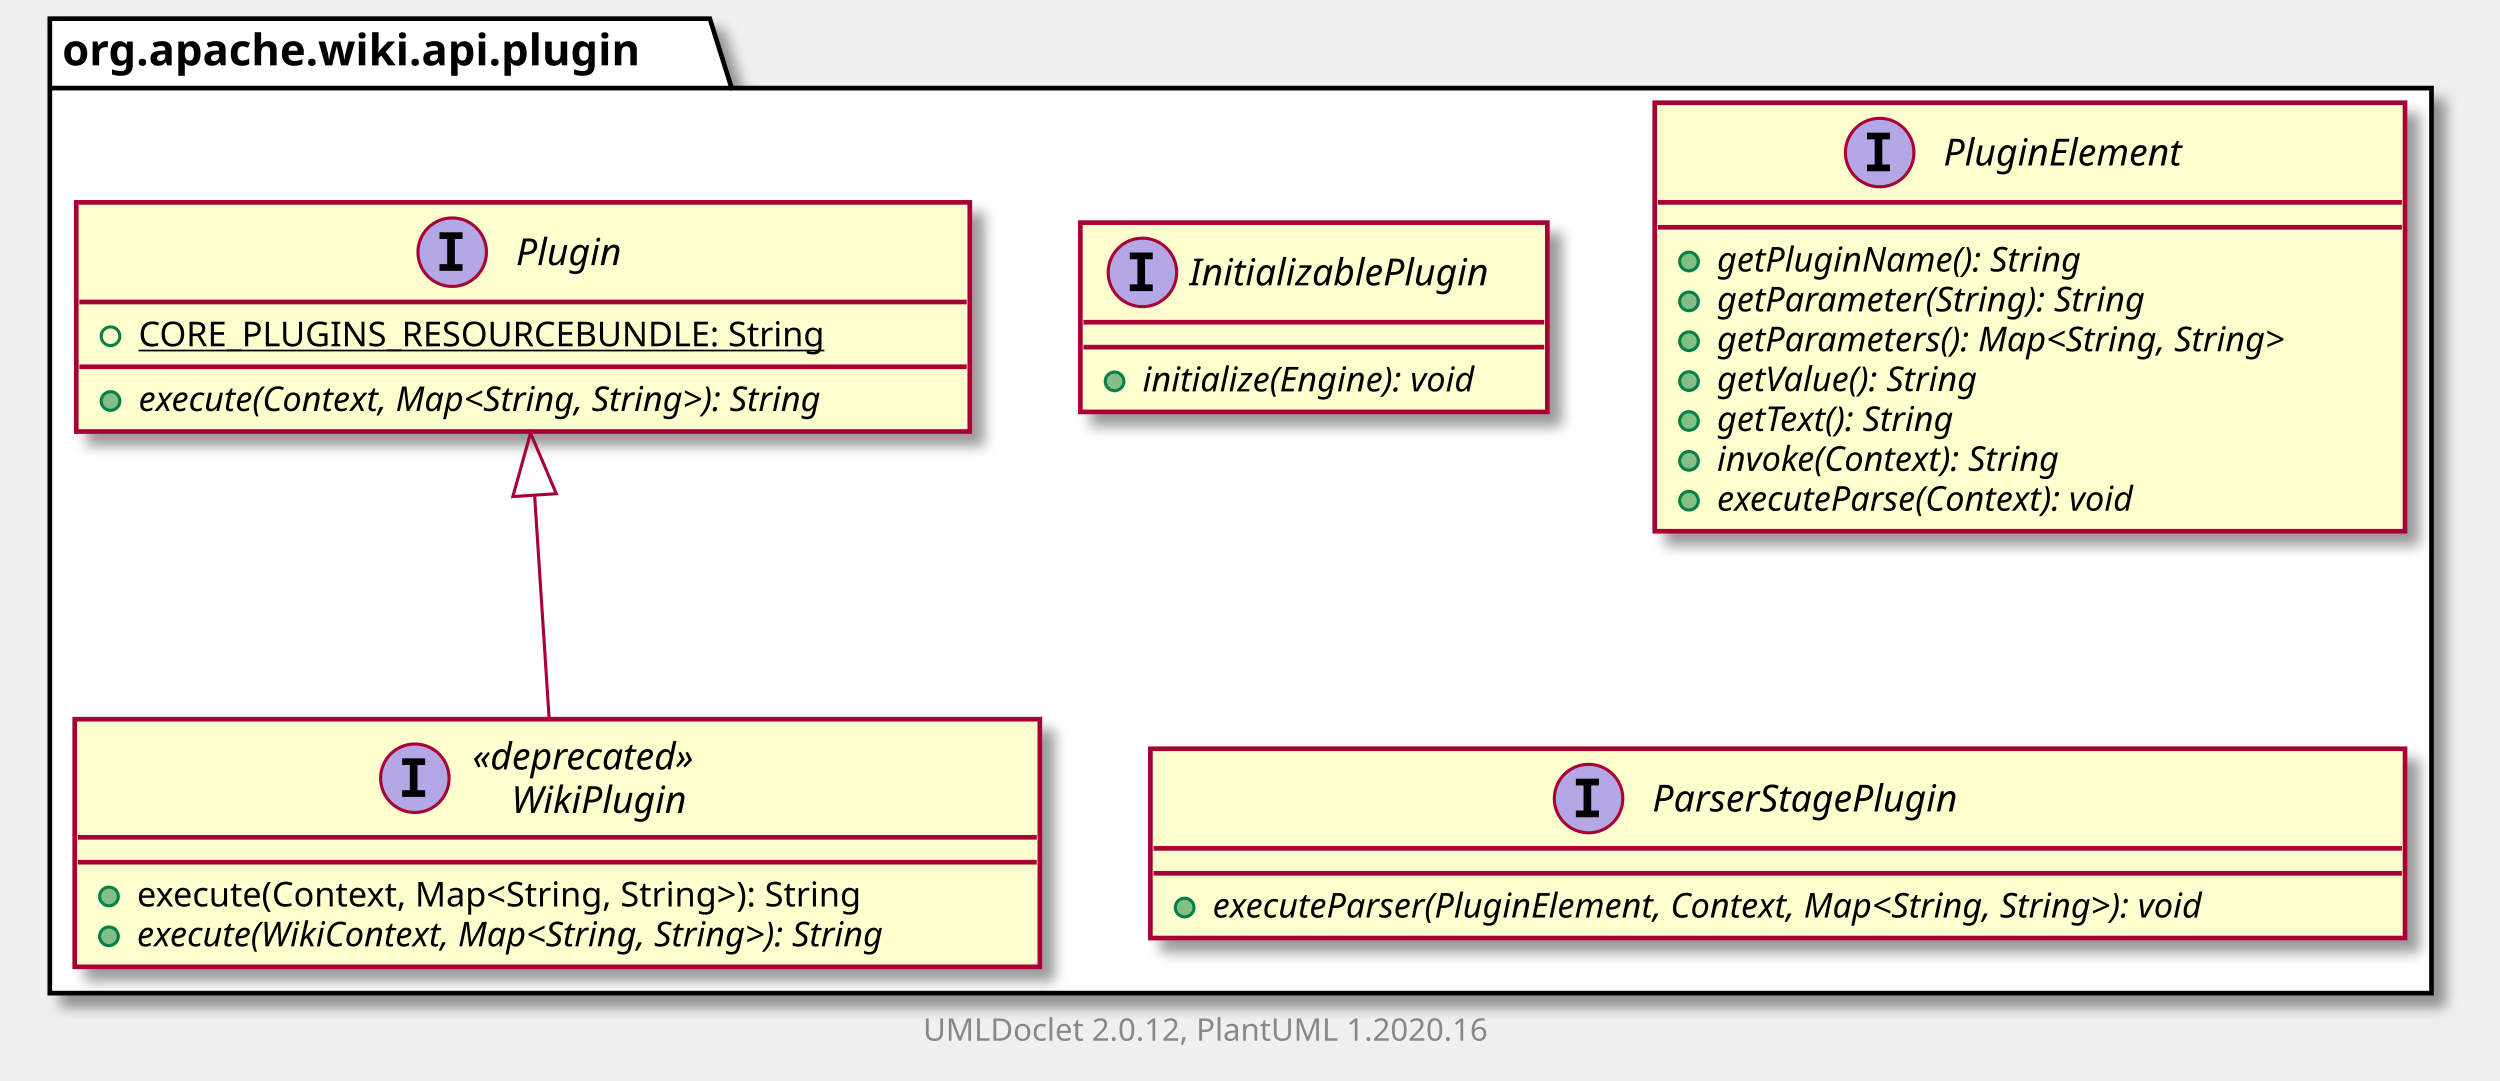
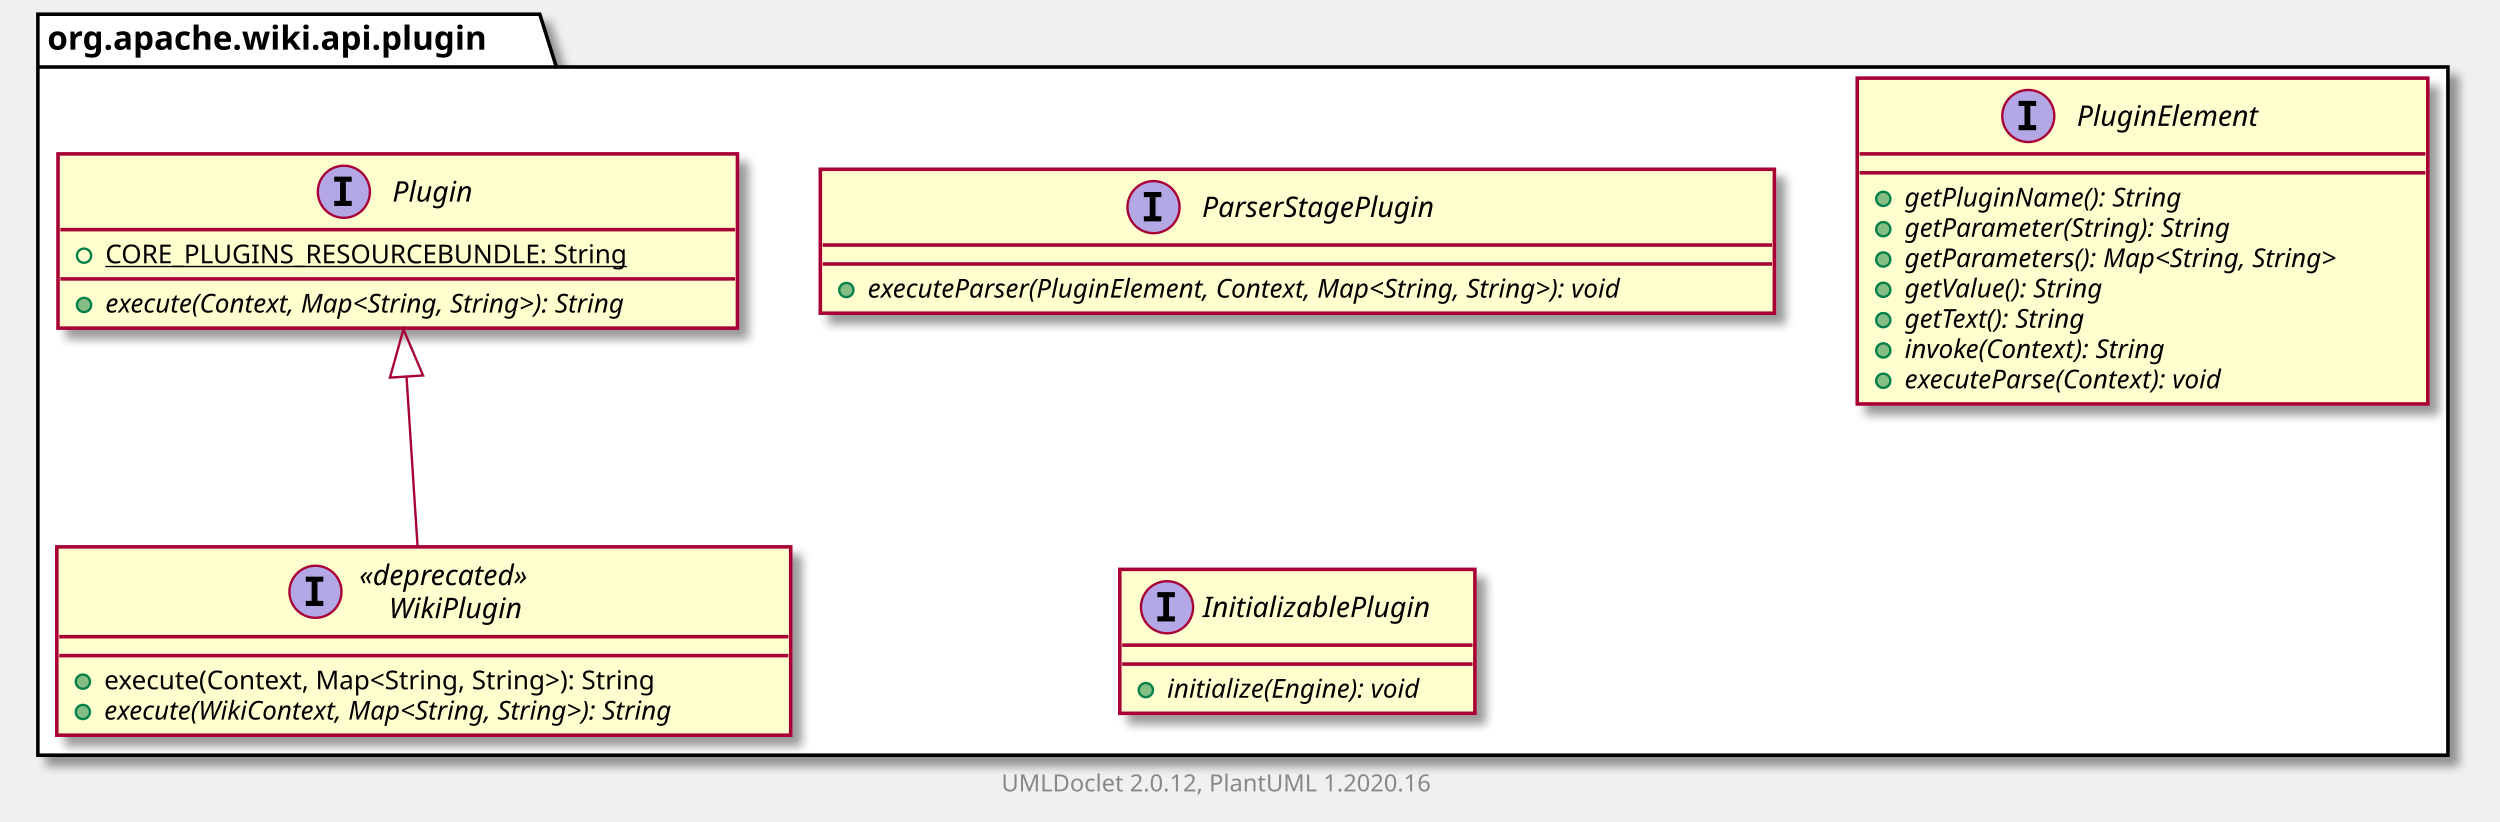
- <svg xmlns="http://www.w3.org/2000/svg" xmlns:xlink="http://www.w3.org/1999/xlink" contentScriptType="application/ecmascript" contentStyleType="text/css" height="347px" preserveAspectRatio="none" style="width:803px;height:347px;" version="1.1" viewBox="0 0 803 347" width="803px" zoomAndPan="magnify">
+ <svg xmlns="http://www.w3.org/2000/svg" xmlns:xlink="http://www.w3.org/1999/xlink" contentScriptType="application/ecmascript" contentStyleType="text/css" height="347px" preserveAspectRatio="none" style="width:1056px;height:347px;" version="1.1" viewBox="0 0 1056 347" width="1056px" zoomAndPan="magnify">
  <defs>
-     <filter height="300%" id="f6imy5n8m4e3r" width="300%" x="-1" y="-1">
+     <filter height="300%" id="f1dpexxwe11yf7" width="300%" x="-1" y="-1">
      <feGaussianBlur result="blurOut" stdDeviation="2.0" />
      <feColorMatrix in="blurOut" result="blurOut2" type="matrix" values="0 0 0 0 0 0 0 0 0 0 0 0 0 0 0 0 0 0 .4 0" />
      <feOffset dx="4.0" dy="4.0" in="blurOut2" result="blurOut3" />
      <feBlend in="SourceGraphic" in2="blurOut3" mode="normal" />
    </filter>
  </defs>
  <g>
-     <polygon fill="#FFFFFF" filter="url(#f6imy5n8m4e3r)" points="16,6,228,6,235,28.297,781,28.297,781,319,16,319,16,6" style="stroke: #000000; stroke-width: 1.5;" />
+     <polygon fill="#FFFFFF" filter="url(#f1dpexxwe11yf7)" points="16,6,228,6,235,28.297,1034,28.297,1034,319,16,319,16,6" style="stroke: #000000; stroke-width: 1.5;" />
    <line style="stroke: #000000; stroke-width: 1.5;" x1="16" x2="235" y1="28.297" y2="28.297" />
    <text fill="#000000" font-family="sans-serif" font-size="14" font-weight="bold" lengthAdjust="spacingAndGlyphs" textLength="206" x="20" y="20.995">org.apache.wiki.api.plugin</text>
-     <a href="InitializablePlugin.html" target="_top" title="InitializablePlugin.html" xlink:actuate="onRequest" xlink:href="InitializablePlugin.html" xlink:show="new" xlink:title="InitializablePlugin.html" xlink:type="simple">
-       <rect codeLine="3" fill="#FEFECE" filter="url(#f6imy5n8m4e3r)" height="60.805" id="org.apache.wiki.api.plugin.InitializablePlugin" style="stroke: #A80036; stroke-width: 1.5;" width="150" x="347" y="71.5" />
-       <ellipse cx="366.95" cy="87.5" fill="#B4A7E5" rx="11" ry="11" style="stroke: #A80036; stroke-width: 1.0;" />
-       <path d="M362.872,83.266 L362.872,81.109 L370.262,81.109 L370.262,83.266 L367.794,83.266 L367.794,91.344 L370.262,91.344 L370.262,93.5 L362.872,93.5 L362.872,91.344 L365.341,91.344 L365.341,83.266 L362.872,83.266 Z " />
-       <text fill="#000000" font-family="sans-serif" font-size="12" font-style="italic" lengthAdjust="spacingAndGlyphs" textLength="107" x="382.05" y="91.654">InitializablePlugin</text>
-       <line style="stroke: #A80036; stroke-width: 1.5;" x1="348" x2="496" y1="103.5" y2="103.5" />
-       <line style="stroke: #A80036; stroke-width: 1.5;" x1="348" x2="496" y1="111.5" y2="111.5" />
-       <ellipse cx="358" cy="122.5" fill="#84BE84" rx="3" ry="3" style="stroke: #038048; stroke-width: 1.0;" />
-       <text fill="#000000" font-family="sans-serif" font-size="11" font-style="italic" lengthAdjust="spacingAndGlyphs" textLength="124" x="367" y="125.71">initialize(Engine): void</text>
+     <a href="ParserStagePlugin.html" target="_top" title="ParserStagePlugin.html" xlink:actuate="onRequest" xlink:href="ParserStagePlugin.html" xlink:show="new" xlink:title="ParserStagePlugin.html" xlink:type="simple">
+       <rect codeLine="3" fill="#FEFECE" filter="url(#f1dpexxwe11yf7)" height="60.805" id="org.apache.wiki.api.plugin.ParserStagePlugin" style="stroke: #A80036; stroke-width: 1.5;" width="403" x="346.5" y="71.5" />
+       <ellipse cx="487.25" cy="87.5" fill="#B4A7E5" rx="11" ry="11" style="stroke: #A80036; stroke-width: 1.0;" />
+       <path d="M483.172,83.266 L483.172,81.109 L490.562,81.109 L490.562,83.266 L488.094,83.266 L488.094,91.344 L490.562,91.344 L490.562,93.5 L483.172,93.5 L483.172,91.344 L485.641,91.344 L485.641,83.266 L483.172,83.266 Z " />
+       <text fill="#000000" font-family="sans-serif" font-size="12" font-style="italic" lengthAdjust="spacingAndGlyphs" textLength="113" x="507.75" y="91.654">ParserStagePlugin</text>
+       <line style="stroke: #A80036; stroke-width: 1.5;" x1="347.5" x2="748.5" y1="103.5" y2="103.5" />
+       <line style="stroke: #A80036; stroke-width: 1.5;" x1="347.5" x2="748.5" y1="111.5" y2="111.5" />
+       <ellipse cx="357.5" cy="122.5" fill="#84BE84" rx="3" ry="3" style="stroke: #038048; stroke-width: 1.0;" />
+       <text fill="#000000" font-family="sans-serif" font-size="11" font-style="italic" lengthAdjust="spacingAndGlyphs" textLength="377" x="366.5" y="125.71">executeParser(PluginElement, Context, Map&lt;String, String&gt;): void</text>
+     </a>
+     <a href="PluginElement.html" target="_top" title="PluginElement.html" xlink:actuate="onRequest" xlink:href="PluginElement.html" xlink:show="new" xlink:title="PluginElement.html" xlink:type="simple">
+       <rect codeLine="7" fill="#FEFECE" filter="url(#f1dpexxwe11yf7)" height="137.633" id="org.apache.wiki.api.plugin.PluginElement" style="stroke: #A80036; stroke-width: 1.5;" width="241" x="784.5" y="33" />
+       <ellipse cx="856.75" cy="49" fill="#B4A7E5" rx="11" ry="11" style="stroke: #A80036; stroke-width: 1.0;" />
+       <path d="M852.672,44.766 L852.672,42.609 L860.062,42.609 L860.062,44.766 L857.594,44.766 L857.594,52.844 L860.062,52.844 L860.062,55 L852.672,55 L852.672,52.844 L855.141,52.844 L855.141,44.766 L852.672,44.766 Z " />
+       <text fill="#000000" font-family="sans-serif" font-size="12" font-style="italic" lengthAdjust="spacingAndGlyphs" textLength="88" x="877.25" y="53.154">PluginElement</text>
+       <line style="stroke: #A80036; stroke-width: 1.5;" x1="785.5" x2="1024.5" y1="65" y2="65" />
+       <line style="stroke: #A80036; stroke-width: 1.5;" x1="785.5" x2="1024.5" y1="73" y2="73" />
+       <ellipse cx="795.5" cy="84" fill="#84BE84" rx="3" ry="3" style="stroke: #038048; stroke-width: 1.0;" />
+       <text fill="#000000" font-family="sans-serif" font-size="11" font-style="italic" lengthAdjust="spacingAndGlyphs" textLength="134" x="804.5" y="87.21">getPluginName(): String</text>
+       <ellipse cx="795.5" cy="96.805" fill="#84BE84" rx="3" ry="3" style="stroke: #038048; stroke-width: 1.0;" />
+       <text fill="#000000" font-family="sans-serif" font-size="11" font-style="italic" lengthAdjust="spacingAndGlyphs" textLength="160" x="804.5" y="100.015">getParameter(String): String</text>
+       <ellipse cx="795.5" cy="109.609" fill="#84BE84" rx="3" ry="3" style="stroke: #038048; stroke-width: 1.0;" />
+       <text fill="#000000" font-family="sans-serif" font-size="11" font-style="italic" lengthAdjust="spacingAndGlyphs" textLength="215" x="804.5" y="112.82">getParameters(): Map&lt;String, String&gt;</text>
+       <ellipse cx="795.5" cy="122.414" fill="#84BE84" rx="3" ry="3" style="stroke: #038048; stroke-width: 1.0;" />
+       <text fill="#000000" font-family="sans-serif" font-size="11" font-style="italic" lengthAdjust="spacingAndGlyphs" textLength="99" x="804.5" y="125.624">getValue(): String</text>
+       <ellipse cx="795.5" cy="135.219" fill="#84BE84" rx="3" ry="3" style="stroke: #038048; stroke-width: 1.0;" />
+       <text fill="#000000" font-family="sans-serif" font-size="11" font-style="italic" lengthAdjust="spacingAndGlyphs" textLength="92" x="804.5" y="138.429">getText(): String</text>
+       <ellipse cx="795.5" cy="148.023" fill="#84BE84" rx="3" ry="3" style="stroke: #038048; stroke-width: 1.0;" />
+       <text fill="#000000" font-family="sans-serif" font-size="11" font-style="italic" lengthAdjust="spacingAndGlyphs" textLength="130" x="804.5" y="151.234">invoke(Context): String</text>
+       <ellipse cx="795.5" cy="160.828" fill="#84BE84" rx="3" ry="3" style="stroke: #038048; stroke-width: 1.0;" />
+       <text fill="#000000" font-family="sans-serif" font-size="11" font-style="italic" lengthAdjust="spacingAndGlyphs" textLength="161" x="804.5" y="164.039">executeParse(Context): void</text>
    </a>
    <a href="Plugin.html" target="_top" title="Plugin.html" xlink:actuate="onRequest" xlink:href="Plugin.html" xlink:show="new" xlink:title="Plugin.html" xlink:type="simple">
-       <rect codeLine="7" fill="#FEFECE" filter="url(#f6imy5n8m4e3r)" height="73.609" id="org.apache.wiki.api.plugin.Plugin" style="stroke: #A80036; stroke-width: 1.5;" width="287" x="24.5" y="65" />
+       <rect codeLine="17" fill="#FEFECE" filter="url(#f1dpexxwe11yf7)" height="73.609" id="org.apache.wiki.api.plugin.Plugin" style="stroke: #A80036; stroke-width: 1.5;" width="287" x="24.5" y="65" />
      <ellipse cx="145.25" cy="81" fill="#B4A7E5" rx="11" ry="11" style="stroke: #A80036; stroke-width: 1.0;" />
      <path d="M141.172,76.766 L141.172,74.609 L148.562,74.609 L148.562,76.766 L146.094,76.766 L146.094,84.844 L148.562,84.844 L148.562,87 L141.172,87 L141.172,84.844 L143.641,84.844 L143.641,76.766 L141.172,76.766 Z " />
      <text fill="#000000" font-family="sans-serif" font-size="12" font-style="italic" lengthAdjust="spacingAndGlyphs" textLength="37" x="165.75" y="85.154">Plugin</text>
      <line style="stroke: #A80036; stroke-width: 1.5;" x1="25.5" x2="310.5" y1="97" y2="97" />
      <ellipse cx="35.5" cy="108" fill="none" rx="3" ry="3" style="stroke: #038048; stroke-width: 1.0;" />
      <text fill="#000000" font-family="sans-serif" font-size="11" lengthAdjust="spacingAndGlyphs" text-decoration="underline" textLength="240" x="44.5" y="111.21">CORE_PLUGINS_RESOURCEBUNDLE: String</text>
      <line style="stroke: #A80036; stroke-width: 1.5;" x1="25.5" x2="310.5" y1="117.805" y2="117.805" />
      <ellipse cx="35.5" cy="128.805" fill="#84BE84" rx="3" ry="3" style="stroke: #038048; stroke-width: 1.0;" />
      <text fill="#000000" font-family="sans-serif" font-size="11" font-style="italic" lengthAdjust="spacingAndGlyphs" textLength="261" x="44.5" y="132.015">execute(Context, Map&lt;String, String&gt;): String</text>
    </a>
-     <a href="PluginElement.html" target="_top" title="PluginElement.html" xlink:actuate="onRequest" xlink:href="PluginElement.html" xlink:show="new" xlink:title="PluginElement.html" xlink:type="simple">
-       <rect codeLine="12" fill="#FEFECE" filter="url(#f6imy5n8m4e3r)" height="137.633" id="org.apache.wiki.api.plugin.PluginElement" style="stroke: #A80036; stroke-width: 1.5;" width="241" x="531.5" y="33" />
-       <ellipse cx="603.75" cy="49" fill="#B4A7E5" rx="11" ry="11" style="stroke: #A80036; stroke-width: 1.0;" />
-       <path d="M599.672,44.766 L599.672,42.609 L607.062,42.609 L607.062,44.766 L604.594,44.766 L604.594,52.844 L607.062,52.844 L607.062,55 L599.672,55 L599.672,52.844 L602.141,52.844 L602.141,44.766 L599.672,44.766 Z " />
-       <text fill="#000000" font-family="sans-serif" font-size="12" font-style="italic" lengthAdjust="spacingAndGlyphs" textLength="88" x="624.25" y="53.154">PluginElement</text>
-       <line style="stroke: #A80036; stroke-width: 1.5;" x1="532.5" x2="771.5" y1="65" y2="65" />
-       <line style="stroke: #A80036; stroke-width: 1.5;" x1="532.5" x2="771.5" y1="73" y2="73" />
-       <ellipse cx="542.5" cy="84" fill="#84BE84" rx="3" ry="3" style="stroke: #038048; stroke-width: 1.0;" />
-       <text fill="#000000" font-family="sans-serif" font-size="11" font-style="italic" lengthAdjust="spacingAndGlyphs" textLength="134" x="551.5" y="87.21">getPluginName(): String</text>
-       <ellipse cx="542.5" cy="96.805" fill="#84BE84" rx="3" ry="3" style="stroke: #038048; stroke-width: 1.0;" />
-       <text fill="#000000" font-family="sans-serif" font-size="11" font-style="italic" lengthAdjust="spacingAndGlyphs" textLength="160" x="551.5" y="100.015">getParameter(String): String</text>
-       <ellipse cx="542.5" cy="109.609" fill="#84BE84" rx="3" ry="3" style="stroke: #038048; stroke-width: 1.0;" />
-       <text fill="#000000" font-family="sans-serif" font-size="11" font-style="italic" lengthAdjust="spacingAndGlyphs" textLength="215" x="551.5" y="112.82">getParameters(): Map&lt;String, String&gt;</text>
-       <ellipse cx="542.5" cy="122.414" fill="#84BE84" rx="3" ry="3" style="stroke: #038048; stroke-width: 1.0;" />
-       <text fill="#000000" font-family="sans-serif" font-size="11" font-style="italic" lengthAdjust="spacingAndGlyphs" textLength="99" x="551.5" y="125.624">getValue(): String</text>
-       <ellipse cx="542.5" cy="135.219" fill="#84BE84" rx="3" ry="3" style="stroke: #038048; stroke-width: 1.0;" />
-       <text fill="#000000" font-family="sans-serif" font-size="11" font-style="italic" lengthAdjust="spacingAndGlyphs" textLength="92" x="551.5" y="138.429">getText(): String</text>
-       <ellipse cx="542.5" cy="148.023" fill="#84BE84" rx="3" ry="3" style="stroke: #038048; stroke-width: 1.0;" />
-       <text fill="#000000" font-family="sans-serif" font-size="11" font-style="italic" lengthAdjust="spacingAndGlyphs" textLength="130" x="551.5" y="151.234">invoke(Context): String</text>
-       <ellipse cx="542.5" cy="160.828" fill="#84BE84" rx="3" ry="3" style="stroke: #038048; stroke-width: 1.0;" />
-       <text fill="#000000" font-family="sans-serif" font-size="11" font-style="italic" lengthAdjust="spacingAndGlyphs" textLength="161" x="551.5" y="164.039">executeParse(Context): void</text>
-     </a>
-     <a href="ParserStagePlugin.html" target="_top" title="ParserStagePlugin.html" xlink:actuate="onRequest" xlink:href="ParserStagePlugin.html" xlink:show="new" xlink:title="ParserStagePlugin.html" xlink:type="simple">
-       <rect codeLine="22" fill="#FEFECE" filter="url(#f6imy5n8m4e3r)" height="60.805" id="org.apache.wiki.api.plugin.ParserStagePlugin" style="stroke: #A80036; stroke-width: 1.5;" width="403" x="369.5" y="240.5" />
-       <ellipse cx="510.25" cy="256.5" fill="#B4A7E5" rx="11" ry="11" style="stroke: #A80036; stroke-width: 1.0;" />
-       <path d="M506.172,252.266 L506.172,250.109 L513.562,250.109 L513.562,252.266 L511.094,252.266 L511.094,260.344 L513.562,260.344 L513.562,262.5 L506.172,262.5 L506.172,260.344 L508.641,260.344 L508.641,252.266 L506.172,252.266 Z " />
-       <text fill="#000000" font-family="sans-serif" font-size="12" font-style="italic" lengthAdjust="spacingAndGlyphs" textLength="113" x="530.75" y="260.654">ParserStagePlugin</text>
-       <line style="stroke: #A80036; stroke-width: 1.5;" x1="370.5" x2="771.5" y1="272.5" y2="272.5" />
-       <line style="stroke: #A80036; stroke-width: 1.5;" x1="370.5" x2="771.5" y1="280.5" y2="280.5" />
-       <ellipse cx="380.5" cy="291.5" fill="#84BE84" rx="3" ry="3" style="stroke: #038048; stroke-width: 1.0;" />
-       <text fill="#000000" font-family="sans-serif" font-size="11" font-style="italic" lengthAdjust="spacingAndGlyphs" textLength="377" x="389.5" y="294.71">executeParser(PluginElement, Context, Map&lt;String, String&gt;): void</text>
+     <a href="InitializablePlugin.html" target="_top" title="InitializablePlugin.html" xlink:actuate="onRequest" xlink:href="InitializablePlugin.html" xlink:show="new" xlink:title="InitializablePlugin.html" xlink:type="simple">
+       <rect codeLine="22" fill="#FEFECE" filter="url(#f1dpexxwe11yf7)" height="60.805" id="org.apache.wiki.api.plugin.InitializablePlugin" style="stroke: #A80036; stroke-width: 1.5;" width="150" x="473" y="240.5" />
+       <ellipse cx="492.95" cy="256.5" fill="#B4A7E5" rx="11" ry="11" style="stroke: #A80036; stroke-width: 1.0;" />
+       <path d="M488.872,252.266 L488.872,250.109 L496.262,250.109 L496.262,252.266 L493.794,252.266 L493.794,260.344 L496.262,260.344 L496.262,262.5 L488.872,262.5 L488.872,260.344 L491.341,260.344 L491.341,252.266 L488.872,252.266 Z " />
+       <text fill="#000000" font-family="sans-serif" font-size="12" font-style="italic" lengthAdjust="spacingAndGlyphs" textLength="107" x="508.05" y="260.654">InitializablePlugin</text>
+       <line style="stroke: #A80036; stroke-width: 1.5;" x1="474" x2="622" y1="272.5" y2="272.5" />
+       <line style="stroke: #A80036; stroke-width: 1.5;" x1="474" x2="622" y1="280.5" y2="280.5" />
+       <ellipse cx="484" cy="291.5" fill="#84BE84" rx="3" ry="3" style="stroke: #038048; stroke-width: 1.0;" />
+       <text fill="#000000" font-family="sans-serif" font-size="11" font-style="italic" lengthAdjust="spacingAndGlyphs" textLength="124" x="493" y="294.71">initialize(Engine): void</text>
    </a>
    <a href="WikiPlugin.html" target="_top" title="WikiPlugin.html" xlink:actuate="onRequest" xlink:href="WikiPlugin.html" xlink:show="new" xlink:title="WikiPlugin.html" xlink:type="simple">
-       <rect codeLine="26" fill="#FEFECE" filter="url(#f6imy5n8m4e3r)" height="79.547" id="org.apache.wiki.api.plugin.WikiPlugin" style="stroke: #A80036; stroke-width: 1.5;" width="310" x="24" y="231" />
+       <rect codeLine="26" fill="#FEFECE" filter="url(#f1dpexxwe11yf7)" height="79.547" id="org.apache.wiki.api.plugin.WikiPlugin" style="stroke: #A80036; stroke-width: 1.5;" width="310" x="24" y="231" />
      <ellipse cx="133.25" cy="249.969" fill="#B4A7E5" rx="11" ry="11" style="stroke: #A80036; stroke-width: 1.0;" />
      <path d="M129.172,245.734 L129.172,243.578 L136.562,243.578 L136.562,245.734 L134.094,245.734 L134.094,253.812 L136.562,253.812 L136.562,255.969 L129.172,255.969 L129.172,253.812 L131.641,253.812 L131.641,245.734 L129.172,245.734 Z " />
      <text fill="#000000" font-family="sans-serif" font-size="12" font-style="italic" lengthAdjust="spacingAndGlyphs" textLength="87" x="151.75" y="247.139">«deprecated»</text>
      <text fill="#000000" font-family="sans-serif" font-size="12" font-style="italic" lengthAdjust="spacingAndGlyphs" textLength="62" x="164.25" y="261.107">WikiPlugin</text>
      <line style="stroke: #A80036; stroke-width: 1.5;" x1="25" x2="333" y1="268.938" y2="268.938" />
      <line style="stroke: #A80036; stroke-width: 1.5;" x1="25" x2="333" y1="276.938" y2="276.938" />
      <ellipse cx="35" cy="287.938" fill="#84BE84" rx="3" ry="3" style="stroke: #038048; stroke-width: 1.0;" />
      <text fill="#000000" font-family="sans-serif" font-size="11" lengthAdjust="spacingAndGlyphs" textLength="262" x="44" y="291.148">execute(Context, Map&lt;String, String&gt;): String</text>
      <ellipse cx="35" cy="300.742" fill="#84BE84" rx="3" ry="3" style="stroke: #038048; stroke-width: 1.0;" />
      <text fill="#000000" font-family="sans-serif" font-size="11" font-style="italic" lengthAdjust="spacingAndGlyphs" textLength="284" x="44" y="303.953">execute(WikiContext, Map&lt;String, String&gt;): String</text>
    </a>
    <path codeLine="31" d="M171.719,159.138 C173.25,182.655 174.987,209.343 176.38,230.751 " fill="none" id="org.apache.wiki.api.plugin.Plugin-backto-org.apache.wiki.api.plugin.WikiPlugin" style="stroke: #A80036; stroke-width: 1.0;" />
    <polygon fill="none" points="164.728,159.5,170.414,139.088,178.698,158.591,164.728,159.5" style="stroke: #A80036; stroke-width: 1.0;" />
-     <text fill="#888888" font-family="sans-serif" font-size="10" lengthAdjust="spacingAndGlyphs" textLength="192" x="296.5" y="334.282">UMLDoclet 2.0.12, PlantUML 1.2020.16</text>
+     <text fill="#888888" font-family="sans-serif" font-size="10" lengthAdjust="spacingAndGlyphs" textLength="192" x="423" y="334.282">UMLDoclet 2.0.12, PlantUML 1.2020.16</text>
  </g>
</svg>
